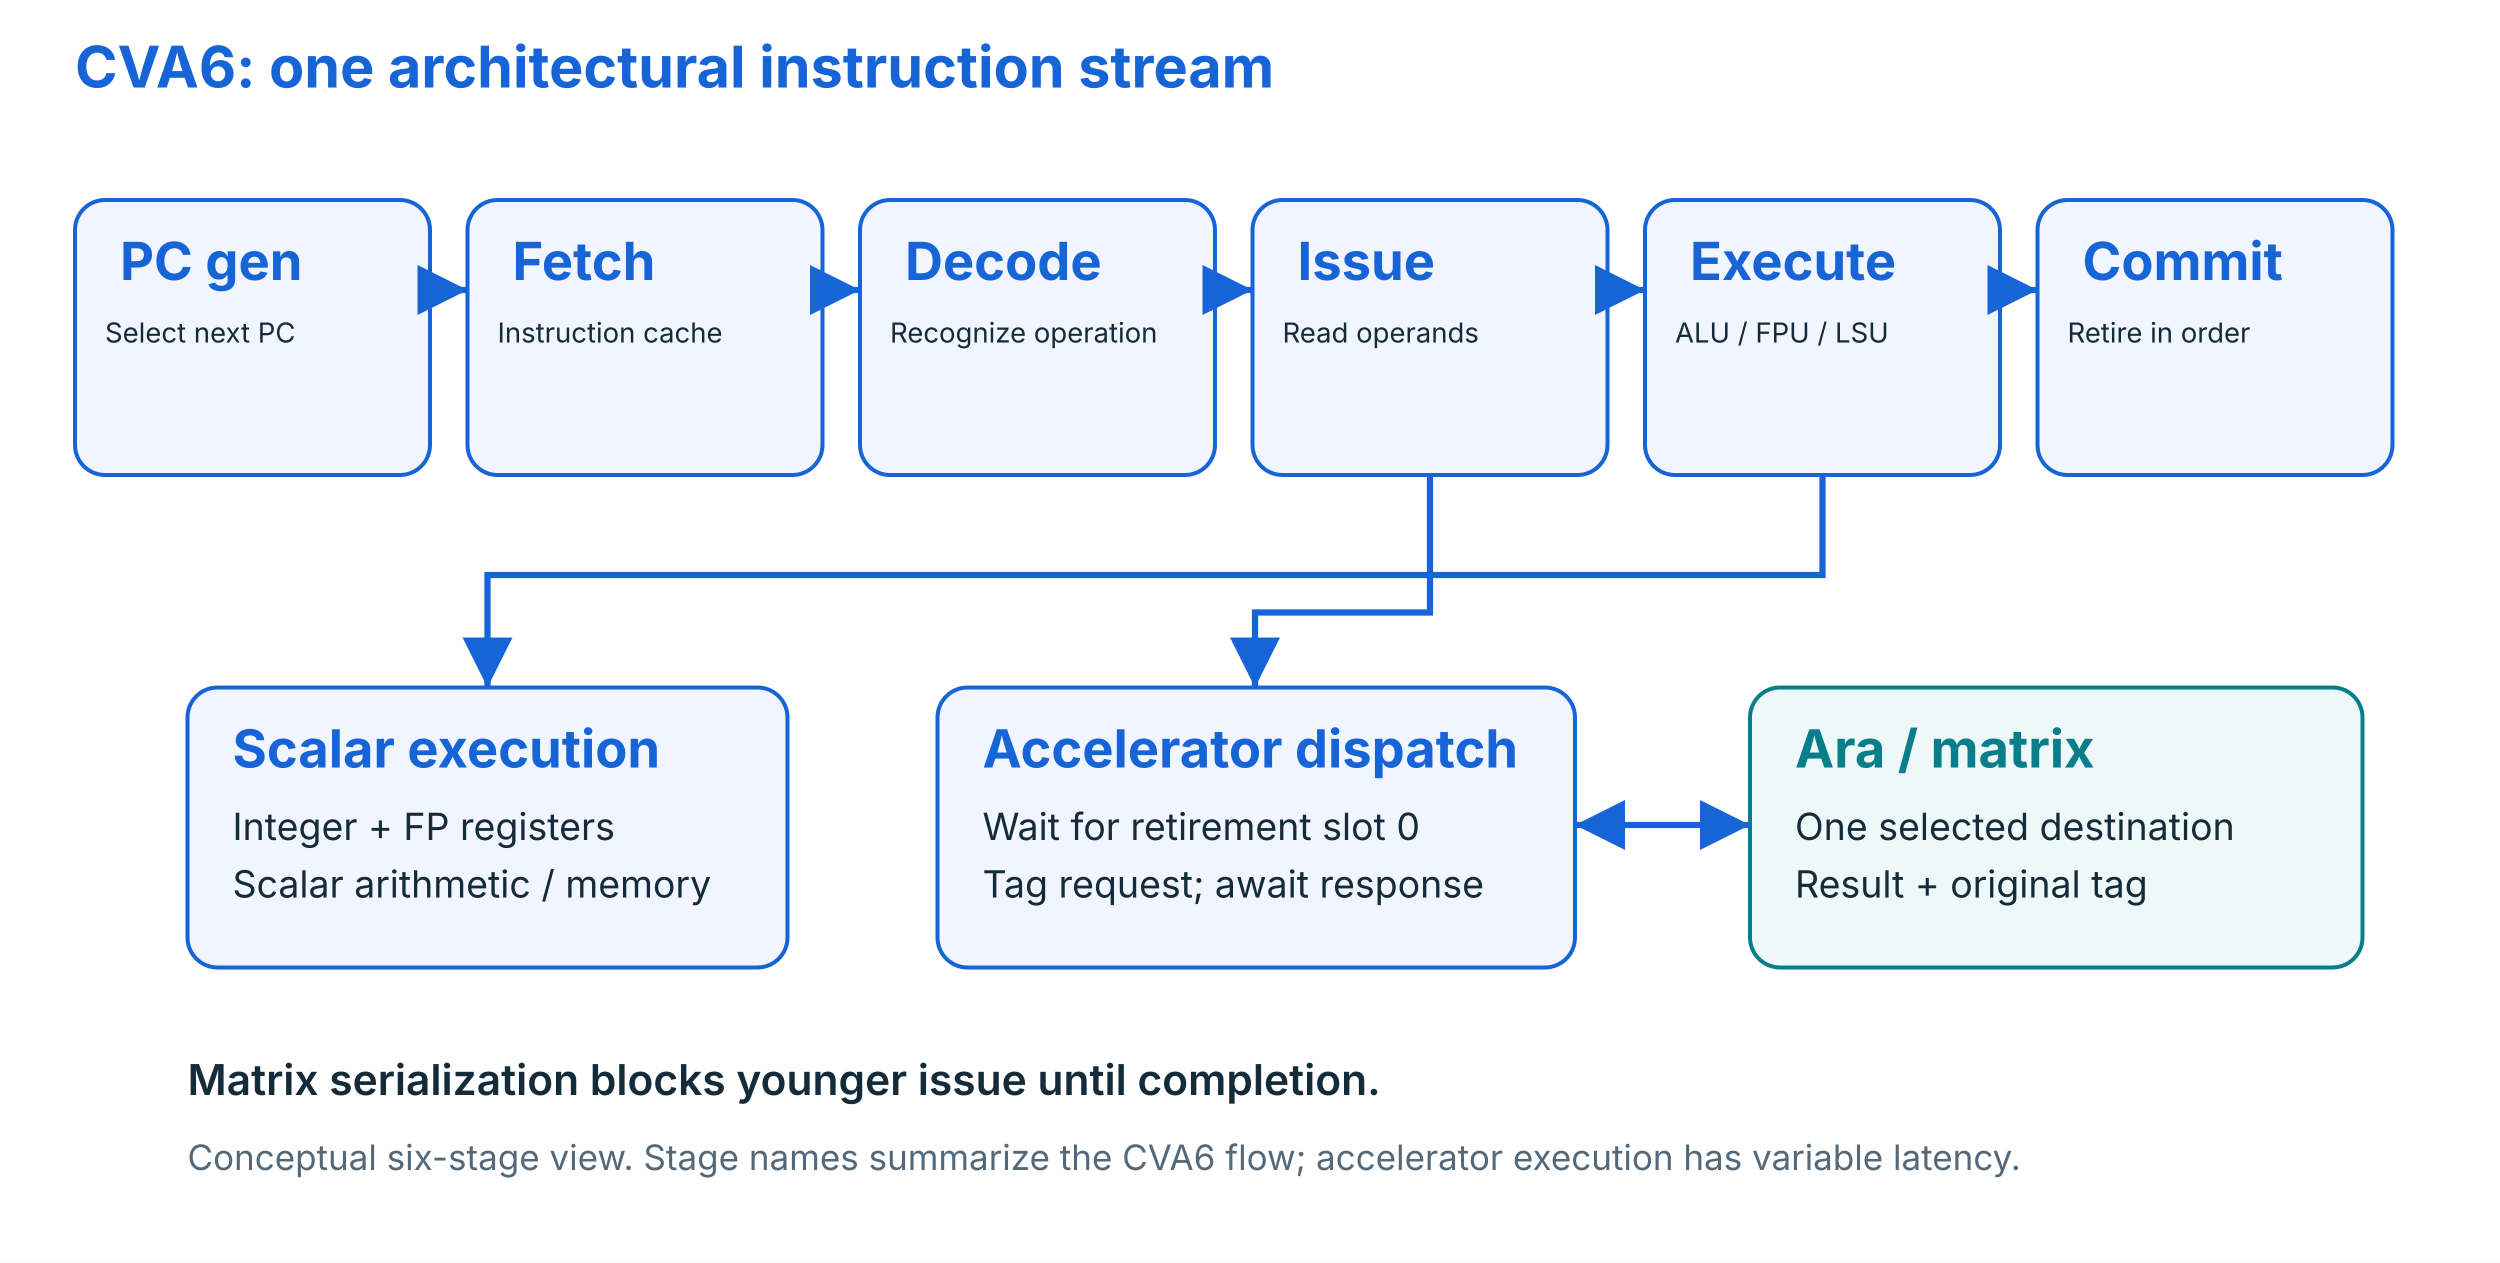
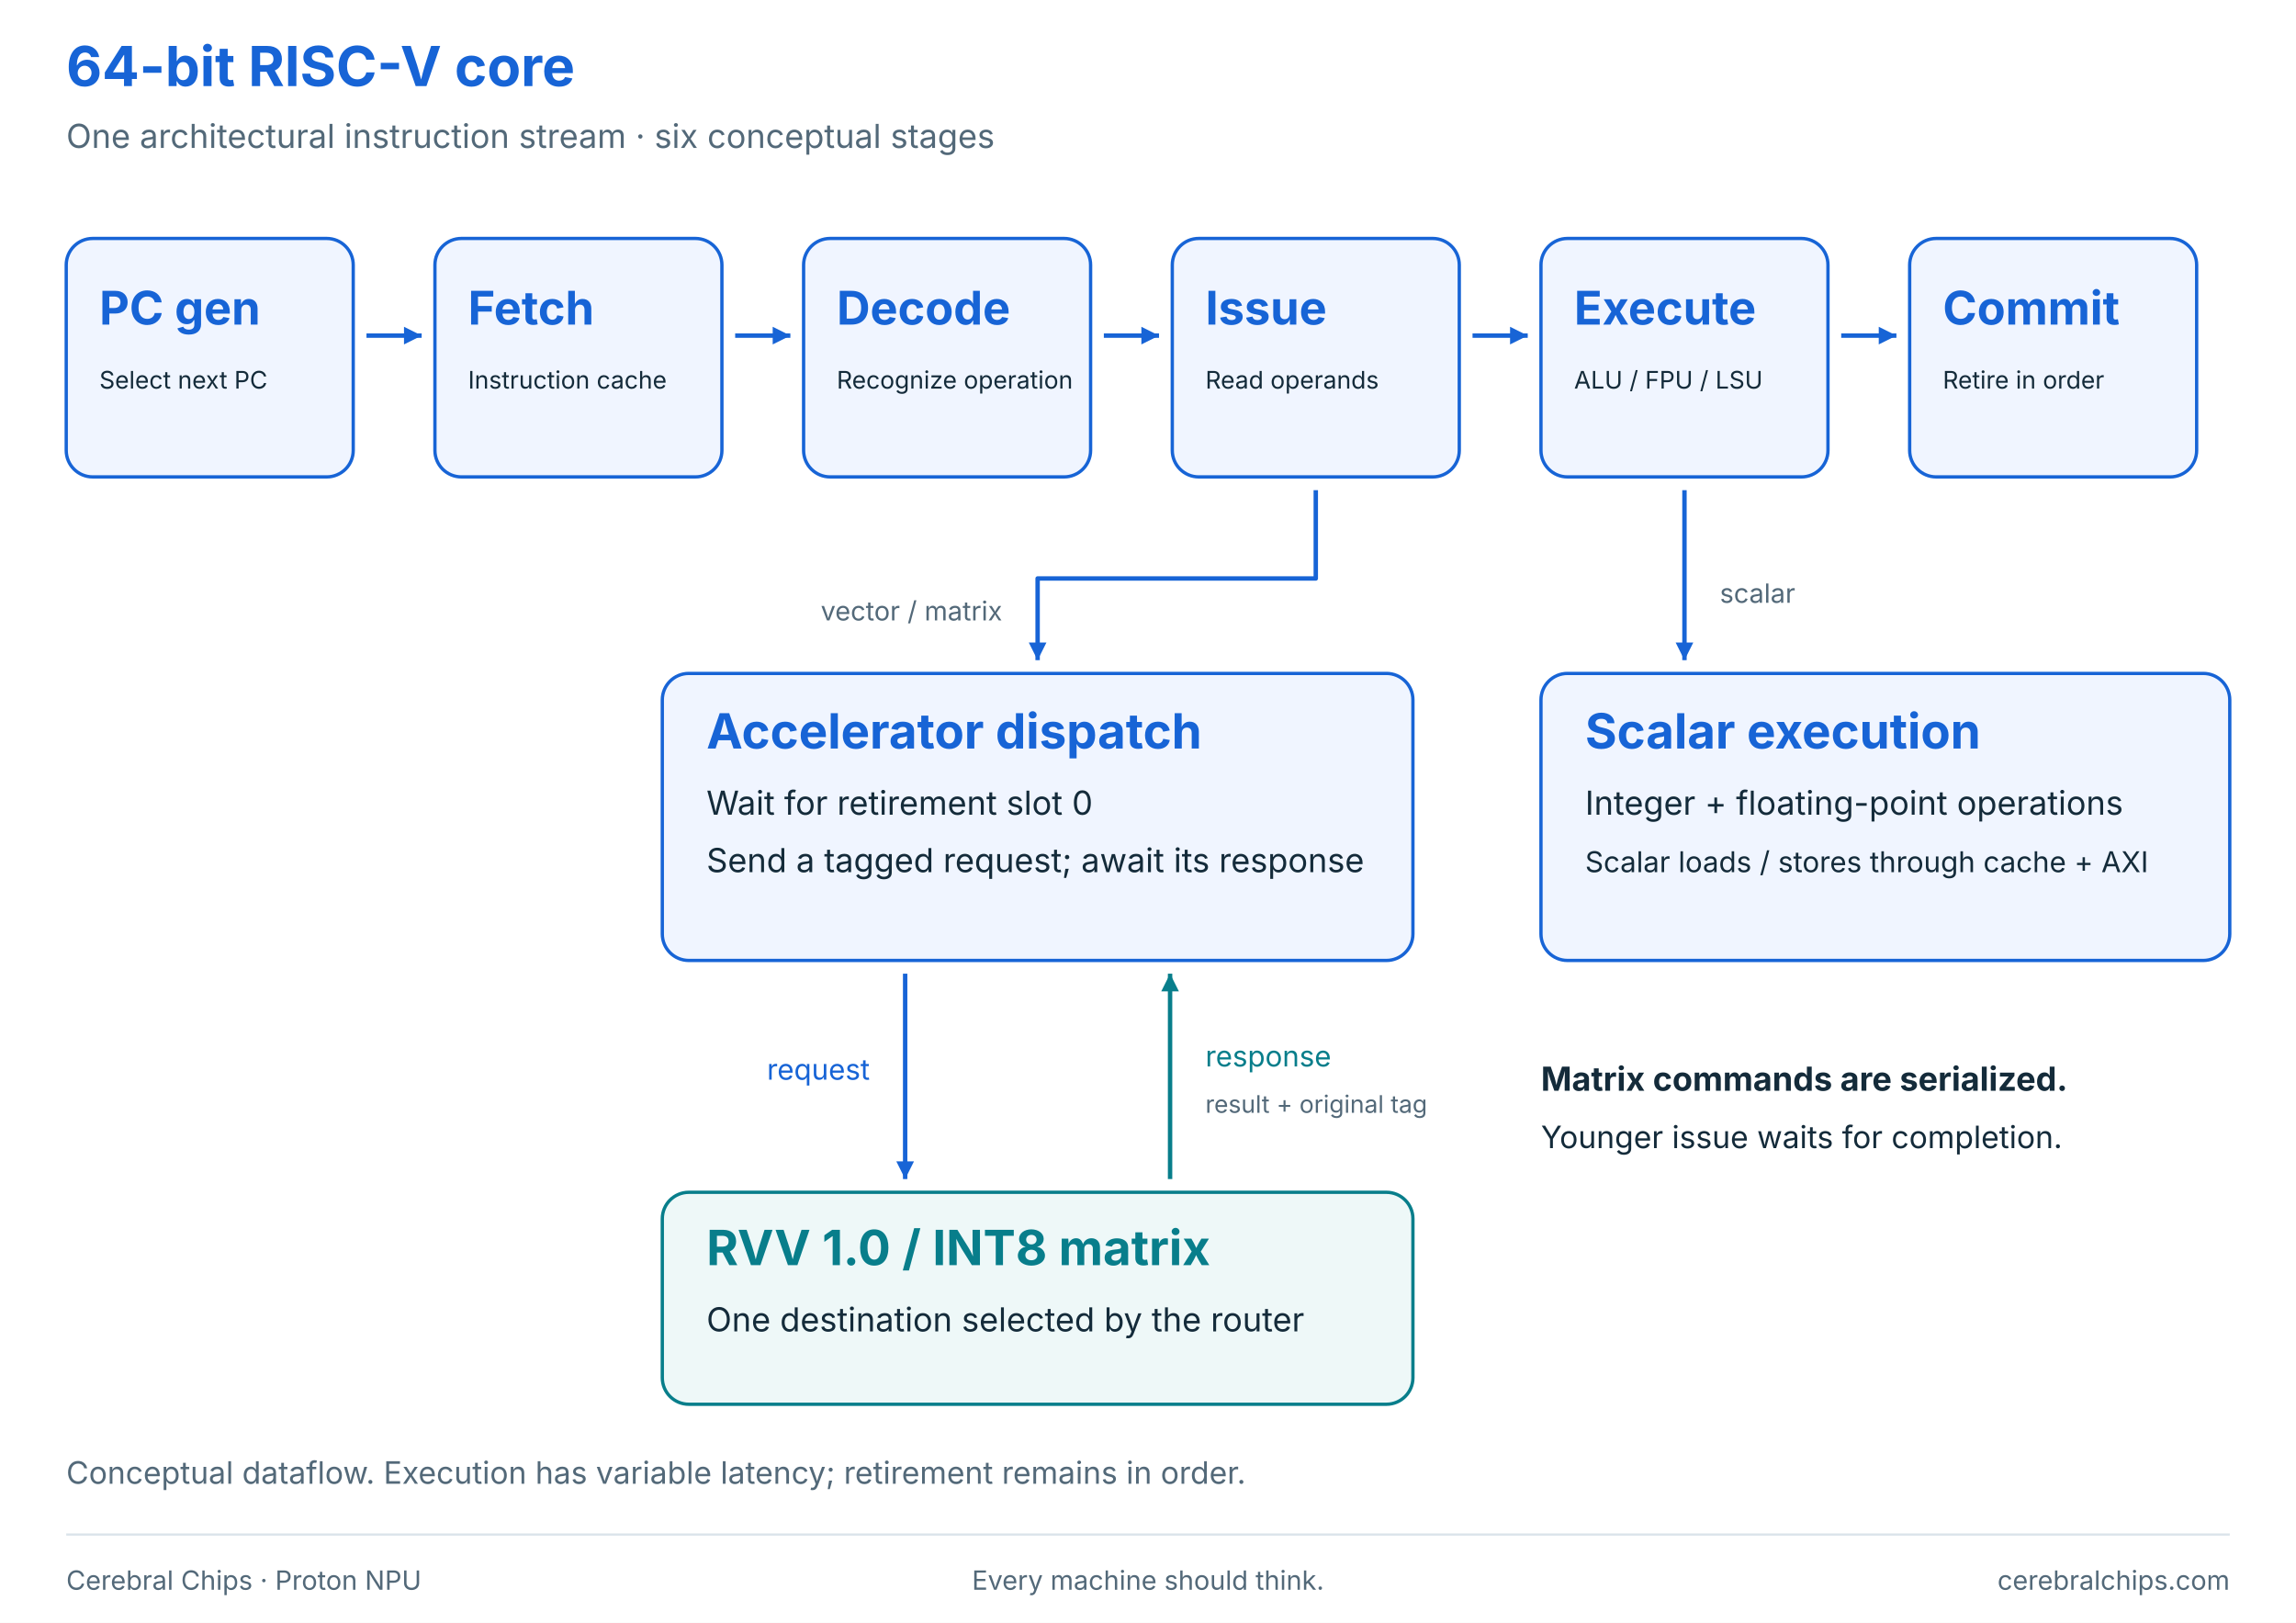
- <svg xmlns="http://www.w3.org/2000/svg" viewBox="0 0 1000 505" role="img" aria-labelledby="title desc">
+ <svg xmlns="http://www.w3.org/2000/svg" viewBox="0 0 1040 735" role="img" aria-labelledby="title desc">
  <defs>
-     <marker id="blue" markerWidth="9" markerHeight="9" refX="8" refY="4" orient="auto-start-reverse">
-       <path d="M0,0 L8,4 L0,8" fill="#1764d6" />
+     <marker id="arrow" markerUnits="userSpaceOnUse" markerWidth="10" markerHeight="10" refX="9" refY="5" orient="auto-start-reverse">
+       <path d="M1,1 L9,5 L1,9 Z" fill="#1764d6" />
    </marker>
-     <marker id="teal" markerWidth="9" markerHeight="9" refX="8" refY="4" orient="auto-start-reverse">
-       <path d="M0,0 L8,4 L0,8" fill="#087e8b" />
-     </marker>
-     <marker id="amber" markerWidth="9" markerHeight="9" refX="8" refY="4" orient="auto-start-reverse">
-       <path d="M0,0 L8,4 L0,8" fill="#ab6000" />
+     <marker id="response" markerUnits="userSpaceOnUse" markerWidth="10" markerHeight="10" refX="9" refY="5" orient="auto-start-reverse">
+       <path d="M1,1 L9,5 L1,9 Z" fill="#087e8b" />
    </marker>
  </defs>
-   <rect width="1000" height="505" fill="white" />
+   <rect width="1040" height="735" fill="white" />
  <g font-family="system-ui,-apple-system,Segoe UI,sans-serif" fill="#142b3a">
-     <text x="30" y="35" font-size="23" fill="#1764d6" font-weight="650">CVA6: one architectural instruction stream</text>
-     <rect x="30" y="80" width="142" height="110" rx="12" fill="#f0f5ff" stroke="#1764d6" stroke-width="1.6" />
-     <text x="48" y="112" font-size="21" fill="#1764d6" font-weight="650">PC gen</text>
-     <text x="42" y="137" font-size="11" fill="#142b3a" font-weight="400">Select next PC</text>
-     <path d="M172 116 H187" fill="none" stroke="#1764d6" stroke-width="2.5" marker-end="url(#blue)" />
-     <rect x="187" y="80" width="142" height="110" rx="12" fill="#f0f5ff" stroke="#1764d6" stroke-width="1.6" />
-     <text x="205" y="112" font-size="21" fill="#1764d6" font-weight="650">Fetch</text>
-     <text x="199" y="137" font-size="11" fill="#142b3a" font-weight="400">Instruction cache</text>
-     <path d="M329 116 H344" fill="none" stroke="#1764d6" stroke-width="2.5" marker-end="url(#blue)" />
-     <rect x="344" y="80" width="142" height="110" rx="12" fill="#f0f5ff" stroke="#1764d6" stroke-width="1.6" />
-     <text x="362" y="112" font-size="21" fill="#1764d6" font-weight="650">Decode</text>
-     <text x="356" y="137" font-size="11" fill="#142b3a" font-weight="400">Recognize operation</text>
-     <path d="M486 116 H501" fill="none" stroke="#1764d6" stroke-width="2.5" marker-end="url(#blue)" />
-     <rect x="501" y="80" width="142" height="110" rx="12" fill="#f0f5ff" stroke="#1764d6" stroke-width="1.6" />
-     <text x="519" y="112" font-size="21" fill="#1764d6" font-weight="650">Issue</text>
-     <text x="513" y="137" font-size="11" fill="#142b3a" font-weight="400">Read operands</text>
-     <path d="M643 116 H658" fill="none" stroke="#1764d6" stroke-width="2.5" marker-end="url(#blue)" />
-     <rect x="658" y="80" width="142" height="110" rx="12" fill="#f0f5ff" stroke="#1764d6" stroke-width="1.6" />
-     <text x="676" y="112" font-size="21" fill="#1764d6" font-weight="650">Execute</text>
-     <text x="670" y="137" font-size="11" fill="#142b3a" font-weight="400">ALU / FPU / LSU</text>
-     <path d="M800 116 H815" fill="none" stroke="#1764d6" stroke-width="2.5" marker-end="url(#blue)" />
-     <rect x="815" y="80" width="142" height="110" rx="12" fill="#f0f5ff" stroke="#1764d6" stroke-width="1.6" />
-     <text x="833" y="112" font-size="21" fill="#1764d6" font-weight="650">Commit</text>
-     <text x="827" y="137" font-size="11" fill="#142b3a" font-weight="400">Retire in order</text>
-     <rect x="75" y="275" width="240" height="112" rx="12" fill="#f0f5ff" stroke="#1764d6" stroke-width="1.6" />
-     <text x="93" y="307" font-size="21" fill="#1764d6" font-weight="650">Scalar execution</text>
-     <text x="93" y="336" font-size="15" fill="#142b3a" font-weight="400">Integer + FP registers</text>
-     <text x="93" y="359" font-size="15" fill="#142b3a" font-weight="400">Scalar arithmetic / memory</text>
-     <rect x="375" y="275" width="255" height="112" rx="12" fill="#f0f5ff" stroke="#1764d6" stroke-width="1.6" />
-     <text x="393" y="307" font-size="21" fill="#1764d6" font-weight="650">Accelerator dispatch</text>
-     <text x="393" y="336" font-size="15" fill="#142b3a" font-weight="400">Wait for retirement slot 0</text>
-     <text x="393" y="359" font-size="15" fill="#142b3a" font-weight="400">Tag request; await response</text>
-     <rect x="700" y="275" width="245" height="112" rx="12" fill="#eef8f8" stroke="#087e8b" stroke-width="1.6" />
-     <text x="718" y="307" font-size="21" fill="#087e8b" font-weight="650">Ara / matrix</text>
-     <text x="718" y="336" font-size="15" fill="#142b3a" font-weight="400">One selected destination</text>
-     <text x="718" y="359" font-size="15" fill="#142b3a" font-weight="400">Result + original tag</text>
-     <path d="M572 190 V245 H502 V275" fill="none" stroke="#1764d6" stroke-width="2.5" marker-end="url(#blue)" />
-     <path d="M729 190 V230 H195 V275" fill="none" stroke="#1764d6" stroke-width="2.5" marker-end="url(#blue)" />
-     <path d="M630 330 H700" fill="none" stroke="#1764d6" stroke-width="2.5" marker-end="url(#blue)" marker-start="url(#blue)" />
-     <text x="75" y="438" font-size="17" fill="#142b3a" font-weight="600">Matrix serialization blocks younger issue until completion.</text>
-     <text x="75" y="468" font-size="14" fill="#536979" font-weight="400">Conceptual six-stage view. Stage names summarize the CVA6 flow; accelerator execution has variable latency.</text>
+     <text x="30" y="39" font-size="25" font-weight="650" fill="#1764d6">64-bit RISC-V core</text>
+     <text x="30" y="67" font-size="15" fill="#536979">One architectural instruction stream · six conceptual stages</text>
+     <rect x="30" y="108" width="130" height="108" rx="12" fill="#f0f5ff" stroke="#1764d6" stroke-width="1.5" />
+     <text x="45" y="147" font-size="21" fill="#1764d6" font-weight="650" text-anchor="start">PC gen</text>
+     <text x="45" y="176" font-size="11" fill="#142b3a" font-weight="400" text-anchor="start">Select next PC</text>
+     <path d="M166 152 H191" fill="none" stroke="#1764d6" stroke-width="2" stroke-linejoin="round" marker-end="url(#arrow)" />
+     <rect x="197" y="108" width="130" height="108" rx="12" fill="#f0f5ff" stroke="#1764d6" stroke-width="1.5" />
+     <text x="212" y="147" font-size="21" fill="#1764d6" font-weight="650" text-anchor="start">Fetch</text>
+     <text x="212" y="176" font-size="11" fill="#142b3a" font-weight="400" text-anchor="start">Instruction cache</text>
+     <path d="M333 152 H358" fill="none" stroke="#1764d6" stroke-width="2" stroke-linejoin="round" marker-end="url(#arrow)" />
+     <rect x="364" y="108" width="130" height="108" rx="12" fill="#f0f5ff" stroke="#1764d6" stroke-width="1.5" />
+     <text x="379" y="147" font-size="21" fill="#1764d6" font-weight="650" text-anchor="start">Decode</text>
+     <text x="379" y="176" font-size="11" fill="#142b3a" font-weight="400" text-anchor="start">Recognize operation</text>
+     <path d="M500 152 H525" fill="none" stroke="#1764d6" stroke-width="2" stroke-linejoin="round" marker-end="url(#arrow)" />
+     <rect x="531" y="108" width="130" height="108" rx="12" fill="#f0f5ff" stroke="#1764d6" stroke-width="1.5" />
+     <text x="546" y="147" font-size="21" fill="#1764d6" font-weight="650" text-anchor="start">Issue</text>
+     <text x="546" y="176" font-size="11" fill="#142b3a" font-weight="400" text-anchor="start">Read operands</text>
+     <path d="M667 152 H692" fill="none" stroke="#1764d6" stroke-width="2" stroke-linejoin="round" marker-end="url(#arrow)" />
+     <rect x="698" y="108" width="130" height="108" rx="12" fill="#f0f5ff" stroke="#1764d6" stroke-width="1.5" />
+     <text x="713" y="147" font-size="21" fill="#1764d6" font-weight="650" text-anchor="start">Execute</text>
+     <text x="713" y="176" font-size="11" fill="#142b3a" font-weight="400" text-anchor="start">ALU / FPU / LSU</text>
+     <path d="M834 152 H859" fill="none" stroke="#1764d6" stroke-width="2" stroke-linejoin="round" marker-end="url(#arrow)" />
+     <rect x="865" y="108" width="130" height="108" rx="12" fill="#f0f5ff" stroke="#1764d6" stroke-width="1.5" />
+     <text x="880" y="147" font-size="21" fill="#1764d6" font-weight="650" text-anchor="start">Commit</text>
+     <text x="880" y="176" font-size="11" fill="#142b3a" font-weight="400" text-anchor="start">Retire in order</text>
+     <rect x="300" y="305" width="340" height="130" rx="12" fill="#f0f5ff" stroke="#1764d6" stroke-width="1.5" />
+     <text x="320" y="339" font-size="22" fill="#1764d6" font-weight="650" text-anchor="start">Accelerator dispatch</text>
+     <text x="320" y="369" font-size="15" fill="#142b3a" font-weight="400" text-anchor="start">Wait for retirement slot 0</text>
+     <text x="320" y="395" font-size="15" fill="#142b3a" font-weight="400" text-anchor="start">Send a tagged request; await its response</text>
+     <rect x="698" y="305" width="312" height="130" rx="12" fill="#f0f5ff" stroke="#1764d6" stroke-width="1.5" />
+     <text x="718" y="339" font-size="22" fill="#1764d6" font-weight="650" text-anchor="start">Scalar execution</text>
+     <text x="718" y="369" font-size="15" fill="#142b3a" font-weight="400" text-anchor="start">Integer + floating-point operations</text>
+     <text x="718" y="395" font-size="13" fill="#142b3a" font-weight="400" text-anchor="start">Scalar loads / stores through cache + AXI</text>
+     <path d="M596 222 V262 H470 V299" fill="none" stroke="#1764d6" stroke-width="2" stroke-linejoin="round" marker-end="url(#arrow)" />
+     <path d="M763 222 V299" fill="none" stroke="#1764d6" stroke-width="2" stroke-linejoin="round" marker-end="url(#arrow)" />
+     <text x="454" y="281" font-size="12" fill="#536979" font-weight="400" text-anchor="end">vector / matrix</text>
+     <text x="779" y="273" font-size="12" fill="#536979" font-weight="400" text-anchor="start">scalar</text>
+     <rect x="300" y="540" width="340" height="96" rx="12" fill="#eef8f8" stroke="#087e8b" stroke-width="1.5" />
+     <text x="320" y="573" font-size="22" fill="#087e8b" font-weight="650" text-anchor="start">RVV 1.0 / INT8 matrix</text>
+     <text x="320" y="603" font-size="15" fill="#142b3a" font-weight="400" text-anchor="start">One destination selected by the router</text>
+     <path d="M410 441 V534" fill="none" stroke="#1764d6" stroke-width="2" stroke-linejoin="round" marker-end="url(#arrow)" />
+     <path d="M530 534 V441" fill="none" stroke="#087e8b" stroke-width="2" stroke-linejoin="round" marker-end="url(#response)" />
+     <text x="394" y="489" font-size="13" fill="#1764d6" font-weight="400" text-anchor="end">request</text>
+     <text x="546" y="483" font-size="13" fill="#087e8b" font-weight="400" text-anchor="start">response</text>
+     <text x="546" y="504" font-size="11" fill="#536979" font-weight="400" text-anchor="start">result + original tag</text>
+     <text x="698" y="494" font-size="15" fill="#142b3a" font-weight="650" text-anchor="start">Matrix commands are serialized.</text>
+     <text x="698" y="520" font-size="14" fill="#142b3a" font-weight="400" text-anchor="start">Younger issue waits for completion.</text>
+     <text x="30" y="672" font-size="14" fill="#536979" font-weight="400" text-anchor="start">Conceptual dataflow. Execution has variable latency; retirement remains in order.</text>
+     <line x1="30" y1="695" x2="1010" y2="695" stroke="#dbe4ea" />
+     <text x="30" y="720" font-size="12" fill="#536979" font-weight="400" text-anchor="start">Cerebral Chips · Proton NPU</text>
+     <text x="520" y="720" font-size="12" fill="#536979" text-anchor="middle">Every machine should think.</text>
+     <a href="https://www.cerebralchips.com">
+       <text x="1010" y="720" font-size="12" fill="#536979" font-weight="400" text-anchor="end">cerebralchips.com</text>
+     </a>
  </g>
</svg>
